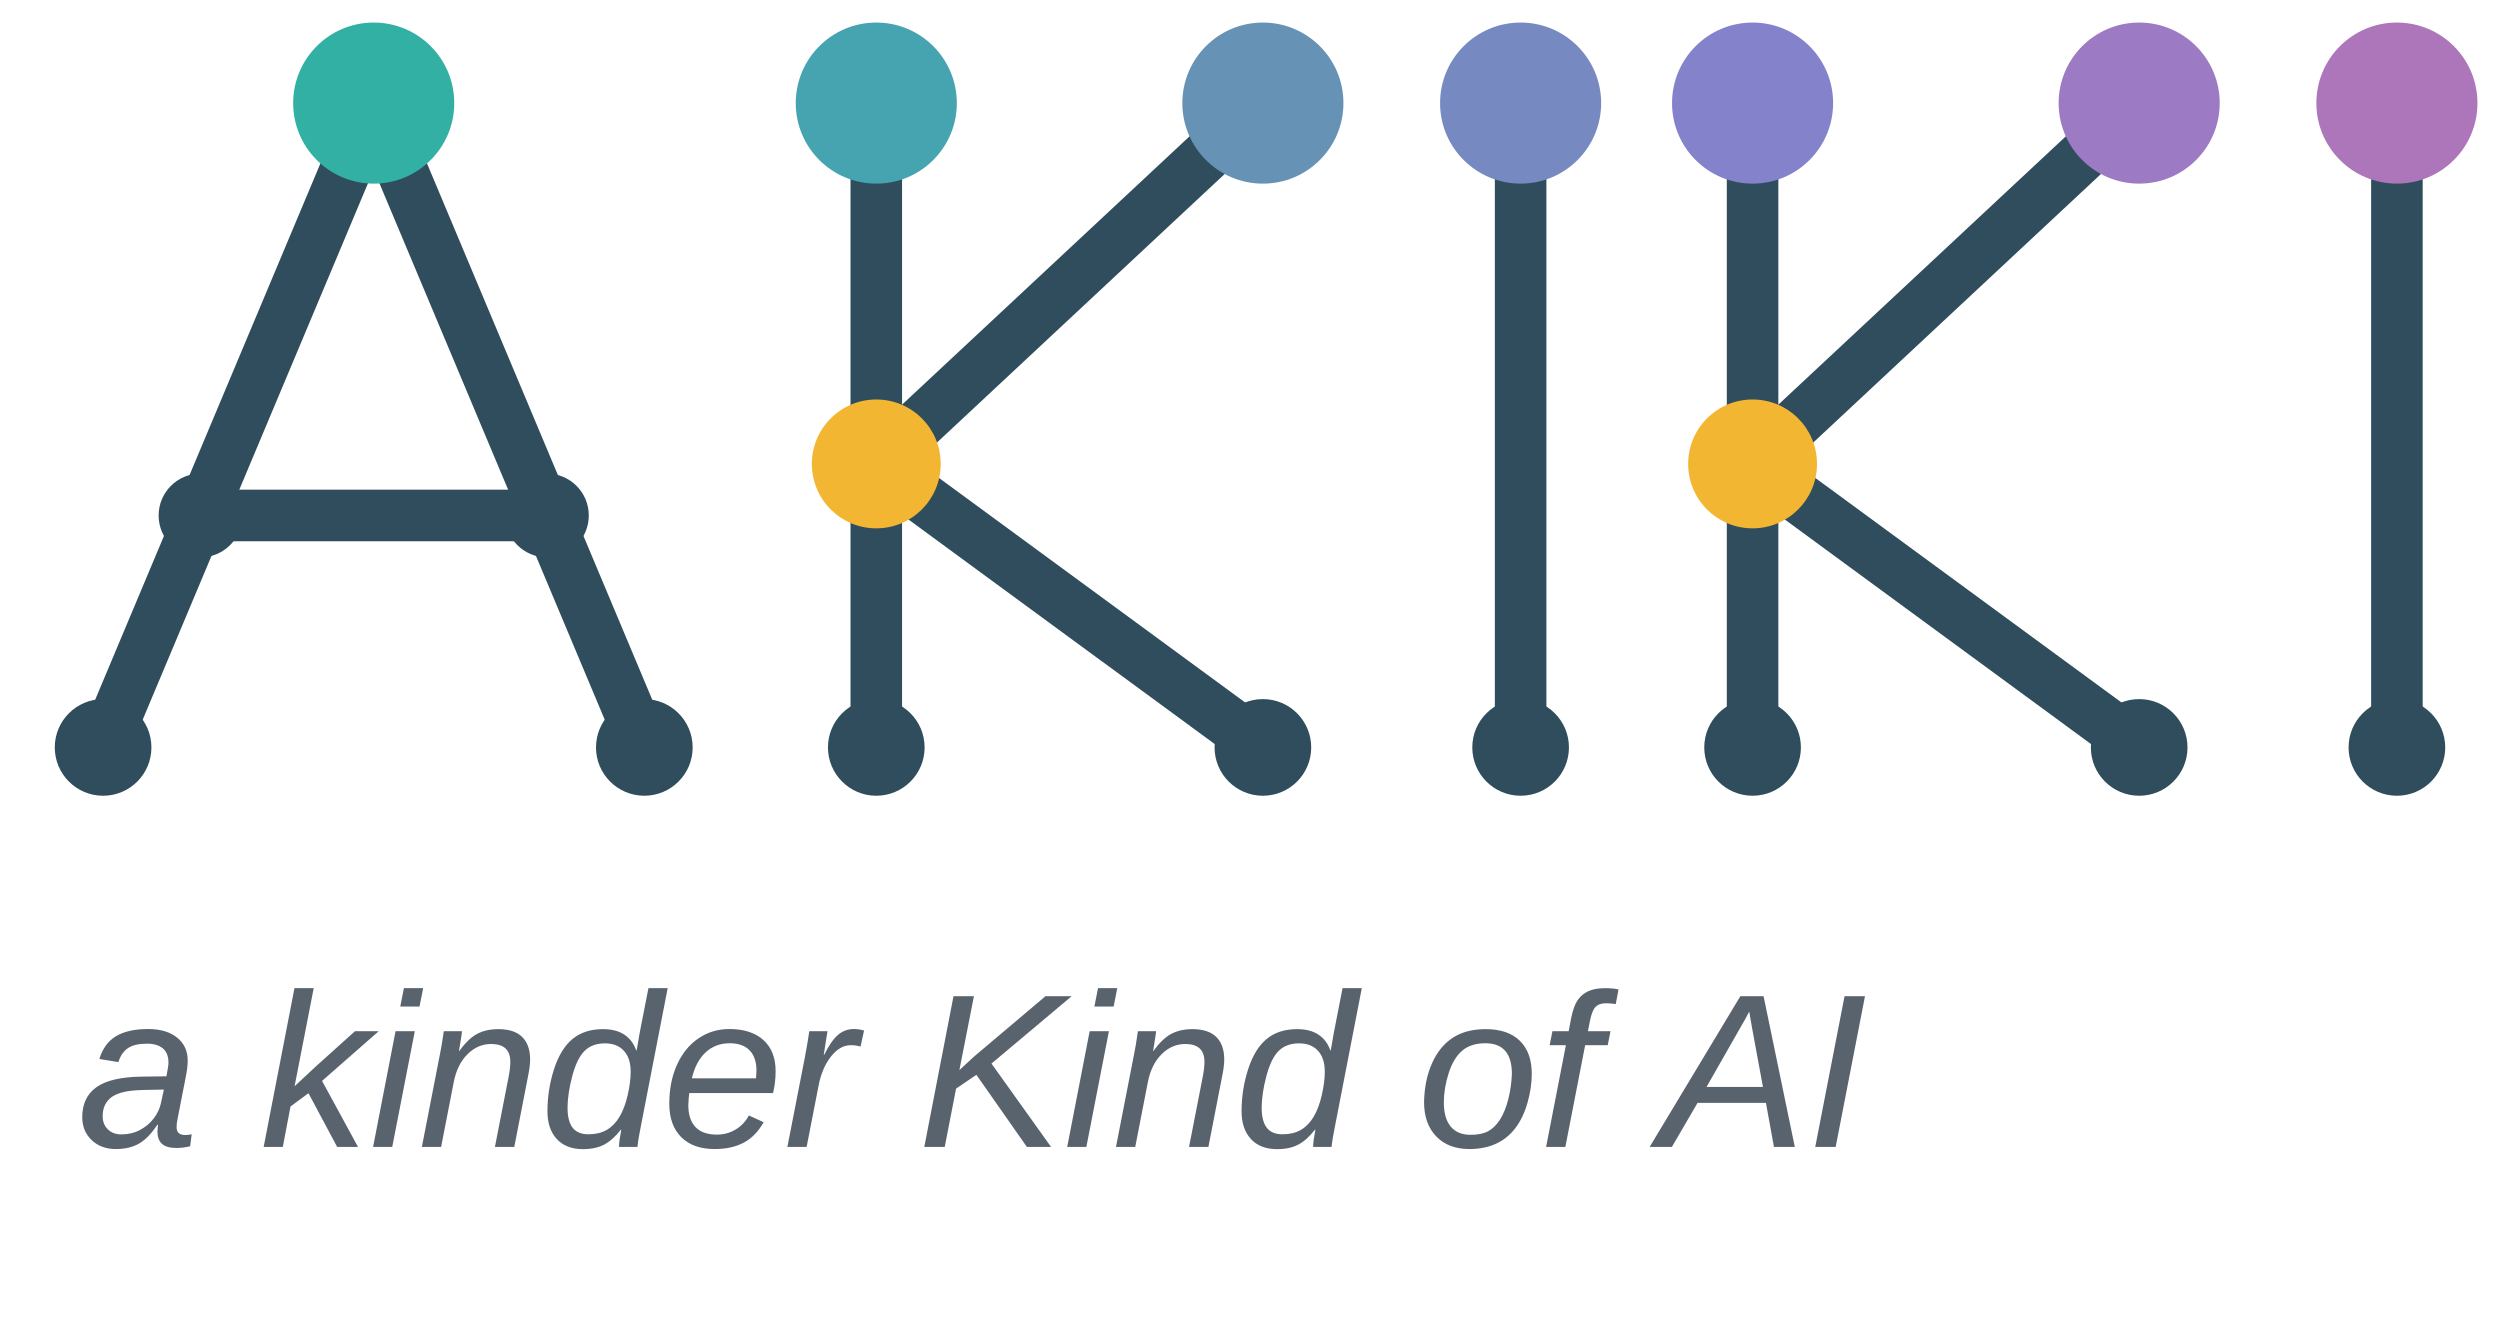
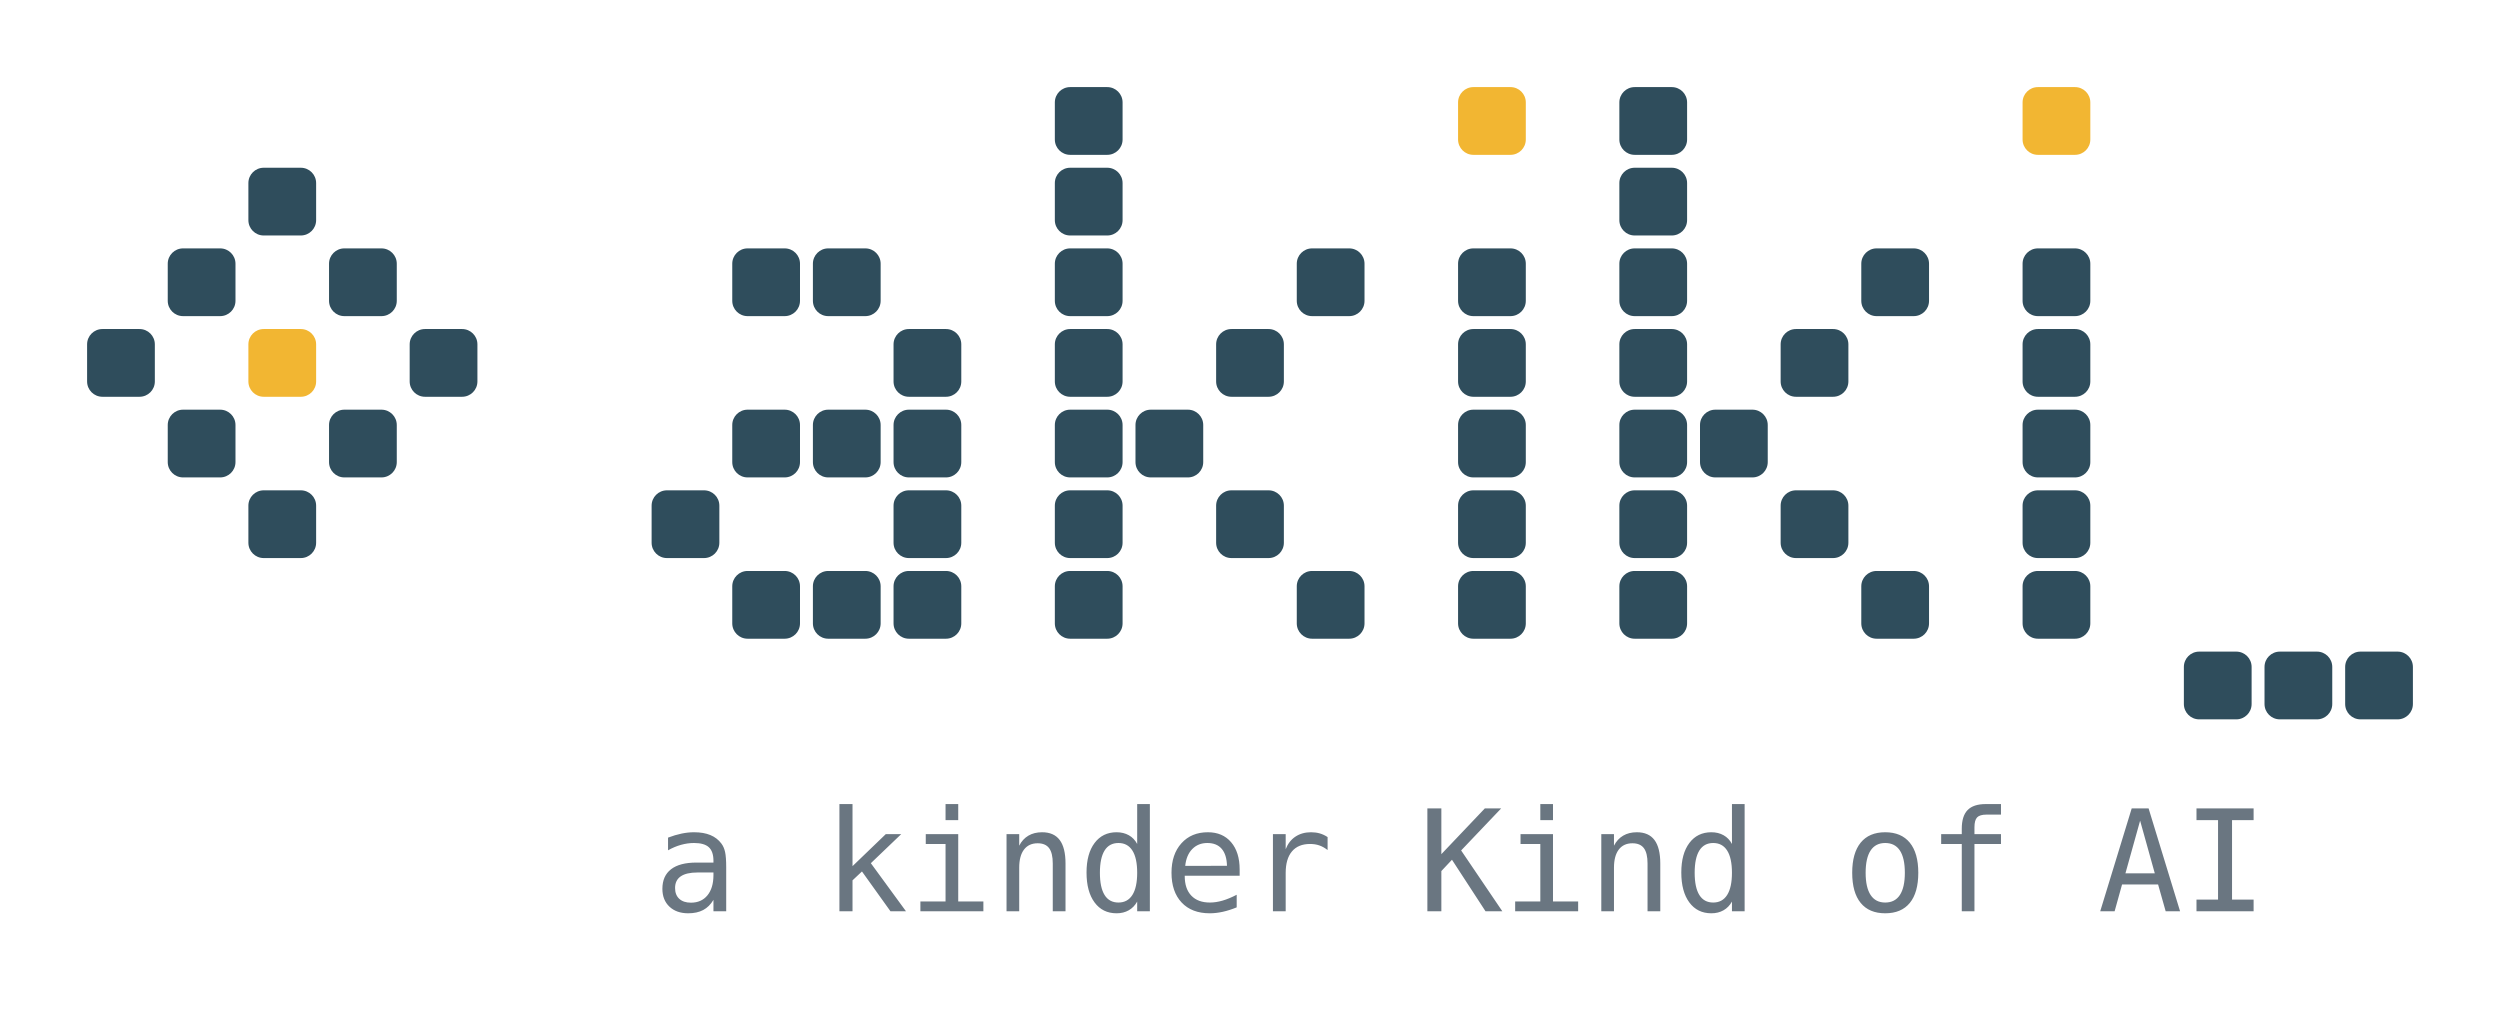
- <svg xmlns="http://www.w3.org/2000/svg" viewBox="0 0 388 206" width="388" height="206" role="img" aria-label="AKIKI, a kinder Kind of AI">
-   <g stroke="#2f4d5c" stroke-width="8" stroke-linecap="round">
-     <line x1="16" y1="116" x2="58" y2="16" />
-     <line x1="58" y1="16" x2="100" y2="116" />
-     <line x1="31.12" y1="80" x2="84.88" y2="80" />
-     <line x1="136" y1="16" x2="136" y2="116" />
-     <line x1="136" y1="72" x2="196" y2="16" />
-     <line x1="136" y1="72" x2="196" y2="116" />
-     <line x1="236" y1="16" x2="236" y2="116" />
-     <line x1="272" y1="16" x2="272" y2="116" />
-     <line x1="272" y1="72" x2="332" y2="16" />
-     <line x1="272" y1="72" x2="332" y2="116" />
-     <line x1="372" y1="16" x2="372" y2="116" />
-   </g>
-   <g>
-     <circle cx="58" cy="16" r="12.5" fill="#32b0a4" />
-     <circle cx="16" cy="116" r="7.5" fill="#2f4d5c" />
-     <circle cx="100" cy="116" r="7.5" fill="#2f4d5c" />
-     <circle cx="31.12" cy="80" r="6.5" fill="#2f4d5c" />
-     <circle cx="84.88" cy="80" r="6.5" fill="#2f4d5c" />
-     <circle cx="136" cy="16" r="12.5" fill="#46a4b1" />
-     <circle cx="196" cy="16" r="12.5" fill="#6692b5" />
-     <circle cx="136" cy="116" r="7.5" fill="#2f4d5c" />
-     <circle cx="196" cy="116" r="7.5" fill="#2f4d5c" />
-     <circle cx="136" cy="72" r="10" fill="#f2b632" />
-     <circle cx="236" cy="16" r="12.5" fill="#768ac1" />
-     <circle cx="236" cy="116" r="7.5" fill="#2f4d5c" />
-     <circle cx="272" cy="16" r="12.5" fill="#8582cc" />
-     <circle cx="332" cy="16" r="12.5" fill="#9d7ac4" />
-     <circle cx="272" cy="116" r="7.5" fill="#2f4d5c" />
-     <circle cx="332" cy="116" r="7.5" fill="#2f4d5c" />
-     <circle cx="272" cy="72" r="10" fill="#f2b632" />
-     <circle cx="372" cy="16" r="12.5" fill="#ad76bb" />
-     <circle cx="372" cy="116" r="7.5" fill="#2f4d5c" />
-   </g>
-   <path fill="#59636e" d="M27.39 178.166Q25.846 178.166 25.14 177.527Q24.435 176.888 24.435 175.626L24.518 174.563H24.418Q23.04 176.655 21.562 177.494Q20.085 178.332 17.993 178.332Q15.669 178.332 14.216 176.938Q12.764 175.543 12.764 173.385Q12.764 170.313 14.963 168.736Q17.163 167.159 21.978 167.093L25.829 167.043Q26.145 165.416 26.145 164.935Q26.145 163.424 25.265 162.702Q24.385 161.979 22.824 161.979Q20.849 161.979 19.836 162.685Q18.823 163.391 18.375 164.835L15.42 164.354Q16.167 161.913 18.018 160.809Q19.869 159.705 22.99 159.705Q25.829 159.705 27.481 161.033Q29.133 162.361 29.133 164.603Q29.133 165.665 28.817 167.209L27.589 173.484Q27.406 174.281 27.406 174.945Q27.406 176.157 28.751 176.157Q29.199 176.157 29.747 176.041L29.515 177.9Q28.419 178.166 27.39 178.166ZM25.431 169.102 22.127 169.168Q20.151 169.218 19.022 169.525Q17.894 169.832 17.271 170.305Q16.648 170.778 16.292 171.5Q15.935 172.223 15.935 173.252Q15.935 174.497 16.74 175.277Q17.545 176.058 18.823 176.058Q20.434 176.058 21.729 175.369Q23.023 174.68 23.87 173.567Q24.717 172.455 24.982 171.177ZM52.325 178.0 47.876 169.666 45.087 171.725 43.892 178.0H40.92L45.701 153.363H48.689L45.718 168.587L49.104 165.433L55.098 160.037H58.783L49.984 167.757L55.562 178.0ZM62.12 156.219 62.685 153.363H65.673L65.108 156.219ZM57.903 178.0 61.39 160.037H64.378L60.875 178.0ZM76.812 178.0 78.904 167.292Q79.203 165.831 79.203 164.802Q79.203 162.029 76.231 162.029Q74.14 162.029 72.546 163.623Q70.952 165.217 70.421 167.939L68.462 178.0H65.474L68.229 163.872Q68.562 162.295 68.877 160.037H71.699Q71.699 160.22 71.525 161.324Q71.351 162.428 71.234 163.108H71.284Q72.662 161.199 74.048 160.46Q75.435 159.722 77.344 159.722Q79.801 159.722 81.038 160.934Q82.274 162.146 82.274 164.437Q82.274 165.499 81.926 167.159L79.817 178.0ZM90.476 178.349Q87.869 178.349 86.417 176.78Q84.964 175.211 84.964 172.472Q84.964 169.102 85.985 165.939Q87.006 162.776 88.857 161.249Q90.708 159.722 93.58 159.722Q95.622 159.722 96.909 160.585Q98.195 161.448 98.727 163.009H98.81L99.274 160.319L100.636 153.363H103.624L99.557 174.298Q99.075 176.639 98.926 178.0H96.07Q96.07 177.153 96.419 175.344H96.336Q95.124 176.921 93.779 177.635Q92.435 178.349 90.476 178.349ZM91.339 176.041Q92.982 176.041 94.153 175.369Q95.323 174.696 96.137 173.343Q96.95 171.99 97.415 169.957Q97.88 167.923 97.88 166.312Q97.88 164.237 96.826 163.083Q95.771 161.93 93.896 161.93Q91.87 161.93 90.691 163.133Q89.513 164.337 88.799 167.068Q88.085 169.799 88.085 171.94Q88.085 173.982 88.865 175.012Q89.646 176.041 91.339 176.041ZM106.978 169.649Q106.878 170.23 106.828 171.525Q106.828 173.733 107.932 174.912Q109.036 176.091 111.261 176.091Q112.871 176.091 114.183 175.294Q115.494 174.497 116.225 173.119L118.516 174.165Q117.304 176.34 115.436 177.336Q113.568 178.332 110.912 178.332Q107.575 178.332 105.724 176.481Q103.873 174.63 103.873 171.276Q103.873 167.939 105.052 165.292Q106.23 162.644 108.372 161.174Q110.514 159.705 113.187 159.705Q116.59 159.705 118.482 161.415Q120.375 163.125 120.375 166.246Q120.375 167.989 119.977 169.649ZM117.337 167.358 117.403 166.163Q117.403 164.104 116.333 163.009Q115.262 161.913 113.253 161.913Q111.028 161.913 109.509 163.333Q107.99 164.752 107.376 167.358ZM133.557 162.428Q132.826 162.212 132.062 162.212Q130.319 162.212 128.917 164.038Q127.514 165.864 127.016 168.637L125.189 178.0H122.201L124.891 164.221L125.306 161.93L125.604 160.037H128.427L127.846 163.706H127.912Q129.008 161.498 130.07 160.602Q131.133 159.705 132.527 159.705Q133.291 159.705 134.104 159.938ZM159.372 178.0 151.536 166.811 148.382 168.952 146.622 178.0H143.451L147.983 154.608H151.154L148.896 166.08L151.221 163.938L162.261 154.608H166.328L153.877 165.067L163.124 178.0ZM169.848 156.219 170.412 153.363H173.4L172.836 156.219ZM165.631 178.0 169.117 160.037H172.105L168.603 178.0ZM184.54 178.0 186.632 167.292Q186.931 165.831 186.931 164.802Q186.931 162.029 183.959 162.029Q181.867 162.029 180.273 163.623Q178.68 165.217 178.148 167.939L176.189 178.0H173.201L175.957 163.872Q176.289 162.295 176.604 160.037H179.427Q179.427 160.22 179.252 161.324Q179.078 162.428 178.962 163.108H179.012Q180.39 161.199 181.776 160.46Q183.162 159.722 185.071 159.722Q187.528 159.722 188.765 160.934Q190.002 162.146 190.002 164.437Q190.002 165.499 189.653 167.159L187.545 178.0ZM198.203 178.349Q195.597 178.349 194.144 176.78Q192.691 175.211 192.691 172.472Q192.691 169.102 193.712 165.939Q194.733 162.776 196.584 161.249Q198.436 159.722 201.308 159.722Q203.35 159.722 204.636 160.585Q205.923 161.448 206.454 163.009H206.537L207.002 160.319L208.363 153.363H211.352L207.284 174.298Q206.803 176.639 206.653 178.0H203.798Q203.798 177.153 204.146 175.344H204.063Q202.852 176.921 201.507 177.635Q200.162 178.349 198.203 178.349ZM199.066 176.041Q200.71 176.041 201.88 175.369Q203.051 174.696 203.864 173.343Q204.678 171.99 205.143 169.957Q205.607 167.923 205.607 166.312Q205.607 164.237 204.553 163.083Q203.499 161.93 201.623 161.93Q199.598 161.93 198.419 163.133Q197.24 164.337 196.526 167.068Q195.812 169.799 195.812 171.94Q195.812 173.982 196.593 175.012Q197.373 176.041 199.066 176.041ZM237.731 166.661Q237.731 168.819 237.067 171.152Q236.403 173.484 235.167 175.103Q233.93 176.722 232.137 177.527Q230.344 178.332 228.053 178.332Q224.799 178.332 222.906 176.373Q221.014 174.414 221.014 171.044Q221.08 167.657 222.242 165.034Q223.404 162.411 225.463 161.066Q227.521 159.722 230.56 159.722Q234.046 159.722 235.889 161.54Q237.731 163.357 237.731 166.661ZM234.644 166.661Q234.644 161.913 230.526 161.913Q228.285 161.913 226.932 163.067Q225.579 164.221 224.832 166.562Q224.085 168.902 224.085 171.094Q224.085 173.551 225.147 174.837Q226.21 176.124 228.235 176.124Q229.945 176.124 230.983 175.551Q232.021 174.979 232.801 173.758Q233.581 172.538 234.071 170.646Q234.561 168.753 234.644 166.661ZM246.016 162.212 242.944 178.0H239.956L243.027 162.212H240.504L240.936 160.037H243.459L243.841 158.012Q244.223 156.152 244.845 155.231Q245.468 154.31 246.497 153.836Q247.526 153.363 249.137 153.363Q250.365 153.363 251.195 153.562L250.764 155.837L250.017 155.737L249.253 155.704Q248.207 155.704 247.651 156.244Q247.095 156.783 246.763 158.427L246.447 160.037H249.95L249.519 162.212ZM275.317 178.0 274.072 171.16H263.464L259.479 178.0H256.026L270.104 154.608H273.707L278.555 178.0ZM271.482 156.999Q271.267 157.431 270.868 158.145Q270.47 158.858 264.858 168.687H273.607L271.914 159.506ZM281.726 178.0 286.274 154.608H289.445L284.896 178.0Z" />
+ <svg xmlns="http://www.w3.org/2000/svg" viewBox="0 0 310 128" width="310" height="128" role="img" aria-label="akiki, a kinder Kind of AI">
+   <style>.cursor{animation:blink 1.1s steps(1) infinite}@keyframes blink{50%{opacity:0}}@media (prefers-reduced-motion:reduce){.cursor{animation:none}}</style>
+   <rect x="30.8" y="20.8" width="8.4" height="8.4" rx="1.9" fill="#2f4d5c" />
+   <rect x="20.8" y="30.8" width="8.4" height="8.4" rx="1.9" fill="#2f4d5c" />
+   <rect x="40.8" y="30.8" width="8.4" height="8.4" rx="1.9" fill="#2f4d5c" />
+   <rect x="10.8" y="40.8" width="8.4" height="8.4" rx="1.9" fill="#2f4d5c" />
+   <rect x="30.8" y="40.8" width="8.4" height="8.4" rx="1.9" fill="#f2b632" />
+   <rect x="50.8" y="40.8" width="8.4" height="8.4" rx="1.9" fill="#2f4d5c" />
+   <rect x="20.8" y="50.8" width="8.4" height="8.4" rx="1.9" fill="#2f4d5c" />
+   <rect x="40.8" y="50.8" width="8.4" height="8.4" rx="1.9" fill="#2f4d5c" />
+   <rect x="30.8" y="60.8" width="8.4" height="8.4" rx="1.9" fill="#2f4d5c" />
+   <rect x="90.8" y="30.8" width="8.4" height="8.4" rx="1.9" fill="#2f4d5c" />
+   <rect x="100.8" y="30.8" width="8.4" height="8.4" rx="1.9" fill="#2f4d5c" />
+   <rect x="110.8" y="40.8" width="8.4" height="8.4" rx="1.9" fill="#2f4d5c" />
+   <rect x="90.8" y="50.8" width="8.4" height="8.4" rx="1.9" fill="#2f4d5c" />
+   <rect x="100.8" y="50.8" width="8.4" height="8.4" rx="1.9" fill="#2f4d5c" />
+   <rect x="110.8" y="50.8" width="8.4" height="8.4" rx="1.9" fill="#2f4d5c" />
+   <rect x="80.8" y="60.8" width="8.4" height="8.4" rx="1.9" fill="#2f4d5c" />
+   <rect x="110.8" y="60.8" width="8.4" height="8.4" rx="1.9" fill="#2f4d5c" />
+   <rect x="90.8" y="70.8" width="8.4" height="8.4" rx="1.9" fill="#2f4d5c" />
+   <rect x="100.8" y="70.8" width="8.4" height="8.4" rx="1.9" fill="#2f4d5c" />
+   <rect x="110.8" y="70.8" width="8.4" height="8.4" rx="1.9" fill="#2f4d5c" />
+   <rect x="130.8" y="10.8" width="8.4" height="8.4" rx="1.9" fill="#2f4d5c" />
+   <rect x="130.8" y="20.8" width="8.4" height="8.4" rx="1.9" fill="#2f4d5c" />
+   <rect x="130.8" y="30.8" width="8.4" height="8.4" rx="1.9" fill="#2f4d5c" />
+   <rect x="160.8" y="30.8" width="8.4" height="8.4" rx="1.9" fill="#2f4d5c" />
+   <rect x="130.8" y="40.8" width="8.4" height="8.4" rx="1.9" fill="#2f4d5c" />
+   <rect x="150.8" y="40.8" width="8.4" height="8.4" rx="1.9" fill="#2f4d5c" />
+   <rect x="130.8" y="50.8" width="8.4" height="8.4" rx="1.9" fill="#2f4d5c" />
+   <rect x="140.8" y="50.8" width="8.4" height="8.4" rx="1.9" fill="#2f4d5c" />
+   <rect x="130.8" y="60.8" width="8.4" height="8.4" rx="1.9" fill="#2f4d5c" />
+   <rect x="150.8" y="60.8" width="8.4" height="8.4" rx="1.9" fill="#2f4d5c" />
+   <rect x="130.8" y="70.8" width="8.4" height="8.4" rx="1.9" fill="#2f4d5c" />
+   <rect x="160.8" y="70.8" width="8.4" height="8.4" rx="1.9" fill="#2f4d5c" />
+   <rect x="180.8" y="10.8" width="8.4" height="8.4" rx="1.9" fill="#f2b632" />
+   <rect x="180.8" y="30.8" width="8.4" height="8.4" rx="1.9" fill="#2f4d5c" />
+   <rect x="180.8" y="40.8" width="8.4" height="8.4" rx="1.9" fill="#2f4d5c" />
+   <rect x="180.8" y="50.8" width="8.4" height="8.4" rx="1.9" fill="#2f4d5c" />
+   <rect x="180.8" y="60.8" width="8.4" height="8.4" rx="1.9" fill="#2f4d5c" />
+   <rect x="180.8" y="70.8" width="8.4" height="8.4" rx="1.9" fill="#2f4d5c" />
+   <rect x="200.8" y="10.8" width="8.4" height="8.4" rx="1.9" fill="#2f4d5c" />
+   <rect x="200.8" y="20.8" width="8.4" height="8.4" rx="1.9" fill="#2f4d5c" />
+   <rect x="200.8" y="30.8" width="8.4" height="8.4" rx="1.9" fill="#2f4d5c" />
+   <rect x="230.8" y="30.8" width="8.4" height="8.4" rx="1.9" fill="#2f4d5c" />
+   <rect x="200.8" y="40.8" width="8.4" height="8.4" rx="1.9" fill="#2f4d5c" />
+   <rect x="220.8" y="40.8" width="8.4" height="8.4" rx="1.9" fill="#2f4d5c" />
+   <rect x="200.8" y="50.8" width="8.4" height="8.4" rx="1.9" fill="#2f4d5c" />
+   <rect x="210.8" y="50.8" width="8.4" height="8.4" rx="1.9" fill="#2f4d5c" />
+   <rect x="200.8" y="60.8" width="8.4" height="8.4" rx="1.9" fill="#2f4d5c" />
+   <rect x="220.8" y="60.8" width="8.4" height="8.4" rx="1.9" fill="#2f4d5c" />
+   <rect x="200.8" y="70.8" width="8.4" height="8.4" rx="1.9" fill="#2f4d5c" />
+   <rect x="230.8" y="70.8" width="8.4" height="8.4" rx="1.9" fill="#2f4d5c" />
+   <rect x="250.8" y="10.8" width="8.4" height="8.4" rx="1.9" fill="#f2b632" />
+   <rect x="250.8" y="30.8" width="8.4" height="8.4" rx="1.9" fill="#2f4d5c" />
+   <rect x="250.8" y="40.8" width="8.4" height="8.4" rx="1.9" fill="#2f4d5c" />
+   <rect x="250.8" y="50.8" width="8.4" height="8.4" rx="1.9" fill="#2f4d5c" />
+   <rect x="250.8" y="60.8" width="8.4" height="8.4" rx="1.9" fill="#2f4d5c" />
+   <rect x="250.8" y="70.8" width="8.4" height="8.4" rx="1.9" fill="#2f4d5c" />
+   <rect class="cursor" x="270.8" y="80.8" width="8.4" height="8.4" rx="1.9" fill="#2f4d5c" />
+   <rect class="cursor" x="280.8" y="80.8" width="8.4" height="8.4" rx="1.9" fill="#2f4d5c" />
+   <rect class="cursor" x="290.8" y="80.8" width="8.4" height="8.4" rx="1.9" fill="#2f4d5c" />
+   <path fill="#6a7681" d="M86.999 108.189H86.477Q85.102 108.189 84.405 108.672Q83.709 109.155 83.709 110.112Q83.709 110.975 84.23 111.453Q84.751 111.932 85.674 111.932Q86.973 111.932 87.716 111.03Q88.46 110.129 88.468 108.54V108.189ZM90.049 107.54V113.0H88.468V111.582Q87.964 112.436 87.199 112.842Q86.435 113.248 85.341 113.248Q83.88 113.248 83.008 112.423Q82.136 111.599 82.136 110.214Q82.136 108.616 83.209 107.788Q84.281 106.959 86.358 106.959H88.468V106.711Q88.46 105.566 87.887 105.049Q87.315 104.532 86.059 104.532Q85.255 104.532 84.435 104.763Q83.615 104.993 82.837 105.438V103.865Q83.709 103.532 84.508 103.366Q85.307 103.199 86.059 103.199Q87.246 103.199 88.088 103.549Q88.93 103.9 89.451 104.6Q89.776 105.028 89.912 105.656Q90.049 106.284 90.049 107.54ZM104.088 99.704H105.712V107.403L109.839 103.43H111.753L107.985 107.036L112.343 113.0H110.42L106.883 108.061L105.712 109.163V113.0H104.088ZM114.795 103.43H118.82V111.778H121.939V113.0H114.129V111.778H117.248V104.652H114.795ZM117.248 99.704H118.82V101.695H117.248ZM132.124 107.07V113.0H130.543V107.07Q130.543 105.78 130.091 105.173Q129.638 104.566 128.672 104.566Q127.57 104.566 126.976 105.348Q126.382 106.13 126.382 107.591V113.0H124.81V103.43H126.382V104.865Q126.801 104.045 127.519 103.622Q128.236 103.199 129.219 103.199Q130.68 103.199 131.402 104.16Q132.124 105.122 132.124 107.07ZM141.011 104.652V99.704H142.583V113.0H141.011V111.795Q140.618 112.504 139.964 112.876Q139.311 113.248 138.456 113.248Q136.721 113.248 135.726 111.902Q134.73 110.556 134.73 108.189Q134.73 105.856 135.73 104.528Q136.73 103.199 138.456 103.199Q139.319 103.199 139.977 103.571Q140.635 103.942 141.011 104.652ZM136.388 108.223Q136.388 110.052 136.969 110.983Q137.55 111.915 138.687 111.915Q139.823 111.915 140.417 110.975Q141.011 110.035 141.011 108.223Q141.011 106.403 140.417 105.468Q139.823 104.532 138.687 104.532Q137.55 104.532 136.969 105.463Q136.388 106.395 136.388 108.223ZM153.717 107.822V108.591H146.907V108.642Q146.907 110.206 147.723 111.06Q148.539 111.915 150.026 111.915Q150.778 111.915 151.598 111.676Q152.418 111.436 153.35 110.949V112.513Q152.453 112.88 151.62 113.064Q150.786 113.248 150.009 113.248Q147.779 113.248 146.522 111.911Q145.266 110.573 145.266 108.223Q145.266 105.933 146.497 104.566Q147.727 103.199 149.778 103.199Q151.607 103.199 152.662 104.438Q153.717 105.677 153.717 107.822ZM152.145 107.36Q152.111 105.976 151.491 105.254Q150.872 104.532 149.71 104.532Q148.573 104.532 147.838 105.284Q147.104 106.036 146.967 107.369ZM164.621 105.404Q164.116 105.01 163.595 104.831Q163.074 104.652 162.45 104.652Q160.98 104.652 160.203 105.574Q159.425 106.497 159.425 108.24V113.0H157.844V103.43H159.425V105.301Q159.818 104.284 160.634 103.742Q161.45 103.199 162.57 103.199Q163.151 103.199 163.655 103.344Q164.159 103.49 164.621 103.797ZM176.994 100.242H178.728V105.916L184.12 100.242H186.145L181.181 105.455L186.291 113.0H184.206L180.044 106.608L178.728 108.01V113.0H176.994ZM188.546 103.43H192.571V111.778H195.69V113.0H187.88V111.778H190.999V104.652H188.546ZM190.999 99.704H192.571V101.695H190.999ZM205.875 107.07V113.0H204.295V107.07Q204.295 105.78 203.842 105.173Q203.389 104.566 202.423 104.566Q201.321 104.566 200.727 105.348Q200.133 106.13 200.133 107.591V113.0H198.561V103.43H200.133V104.865Q200.552 104.045 201.27 103.622Q201.988 103.199 202.97 103.199Q204.431 103.199 205.153 104.16Q205.875 105.122 205.875 107.07ZM214.762 104.652V99.704H216.334V113.0H214.762V111.795Q214.369 112.504 213.715 112.876Q213.062 113.248 212.207 113.248Q210.473 113.248 209.477 111.902Q208.482 110.556 208.482 108.189Q208.482 105.856 209.481 104.528Q210.481 103.199 212.207 103.199Q213.07 103.199 213.728 103.571Q214.386 103.942 214.762 104.652ZM210.139 108.223Q210.139 110.052 210.72 110.983Q211.302 111.915 212.438 111.915Q213.574 111.915 214.168 110.975Q214.762 110.035 214.762 108.223Q214.762 106.403 214.168 105.468Q213.574 104.532 212.438 104.532Q211.302 104.532 210.72 105.463Q210.139 106.395 210.139 108.223ZM233.766 104.532Q232.57 104.532 231.955 105.463Q231.339 106.395 231.339 108.223Q231.339 110.043 231.955 110.979Q232.57 111.915 233.766 111.915Q234.971 111.915 235.586 110.979Q236.201 110.043 236.201 108.223Q236.201 106.395 235.586 105.463Q234.971 104.532 233.766 104.532ZM233.766 103.199Q235.757 103.199 236.812 104.489Q237.868 105.78 237.868 108.223Q237.868 110.676 236.817 111.962Q235.766 113.248 233.766 113.248Q231.775 113.248 230.724 111.962Q229.673 110.676 229.673 108.223Q229.673 105.78 230.724 104.489Q231.775 103.199 233.766 103.199ZM248.122 99.704V101.011H246.336Q245.49 101.011 245.161 101.358Q244.832 101.704 244.832 102.584V103.43H248.122V104.652H244.832V113.0H243.26V104.652H240.705V103.43H243.26V102.763Q243.26 101.191 243.982 100.448Q244.704 99.704 246.233 99.704ZM265.374 101.763 263.554 108.292H267.194ZM264.331 100.242H266.425L270.33 113.0H268.544L267.604 109.676H263.135L262.212 113.0H260.426ZM272.364 100.242H279.447V101.695H276.773V111.547H279.447V113.0H272.364V111.547H275.038V101.695H272.364Z" />
</svg>
